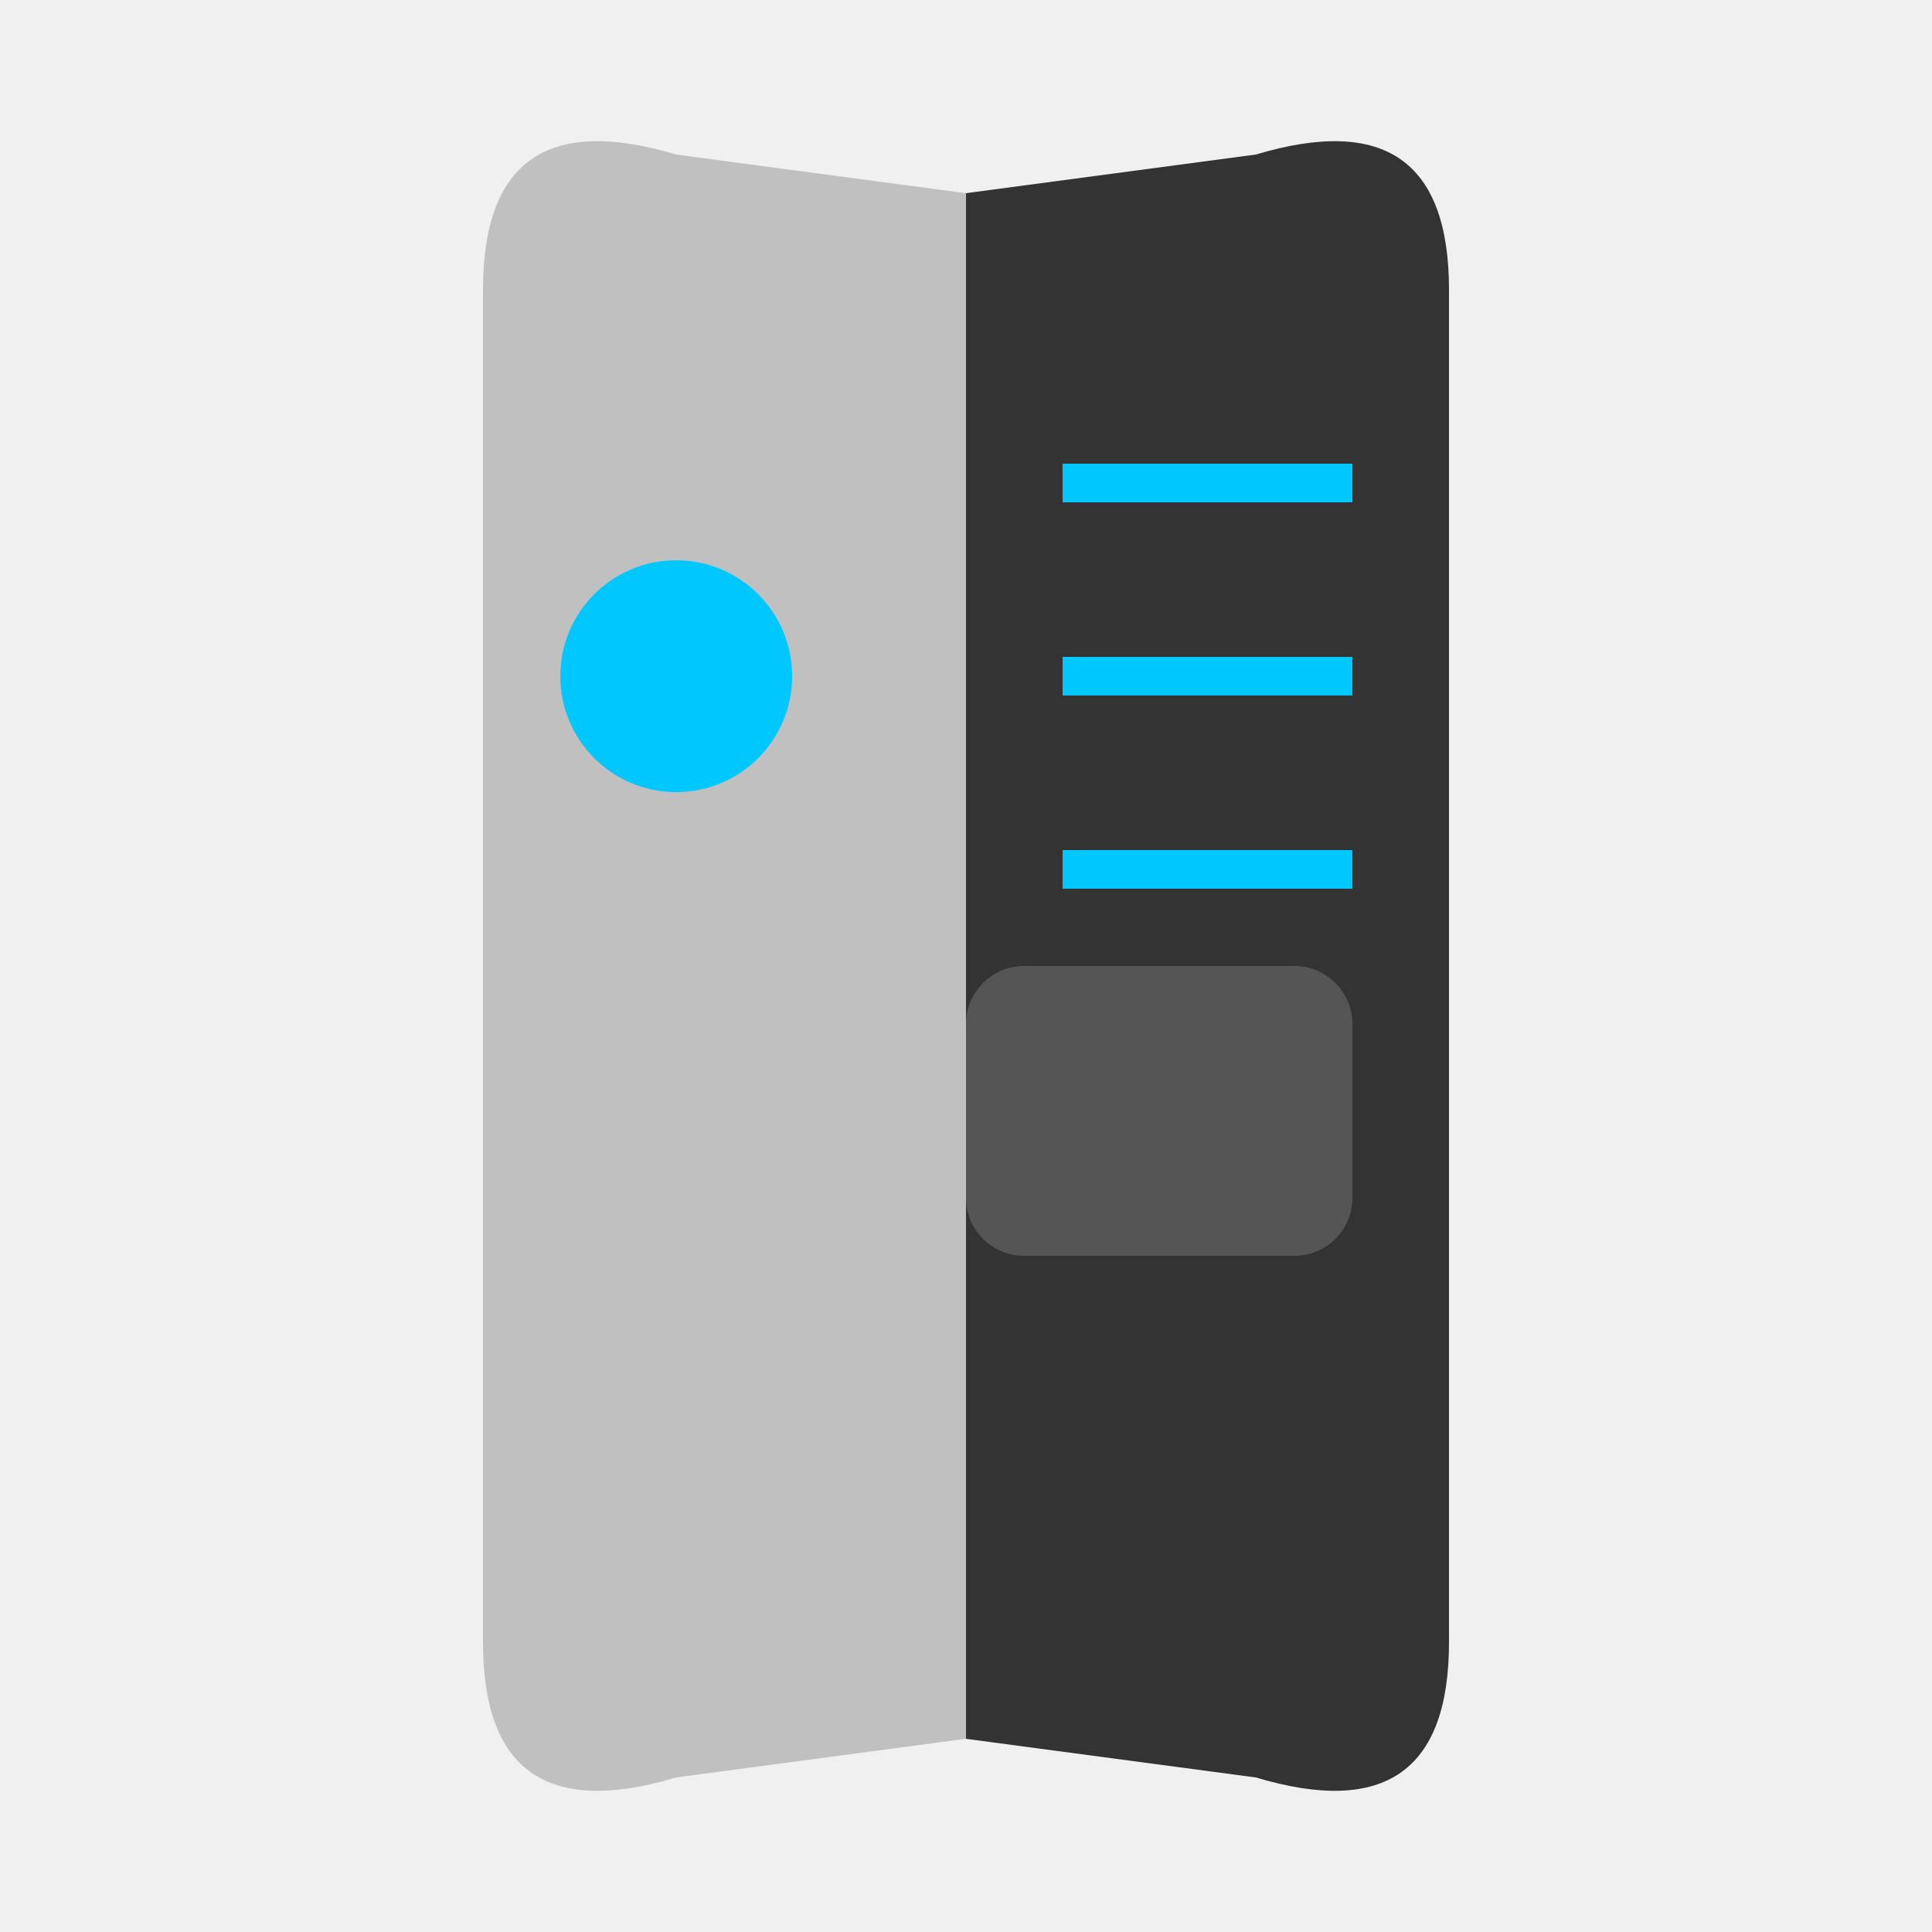
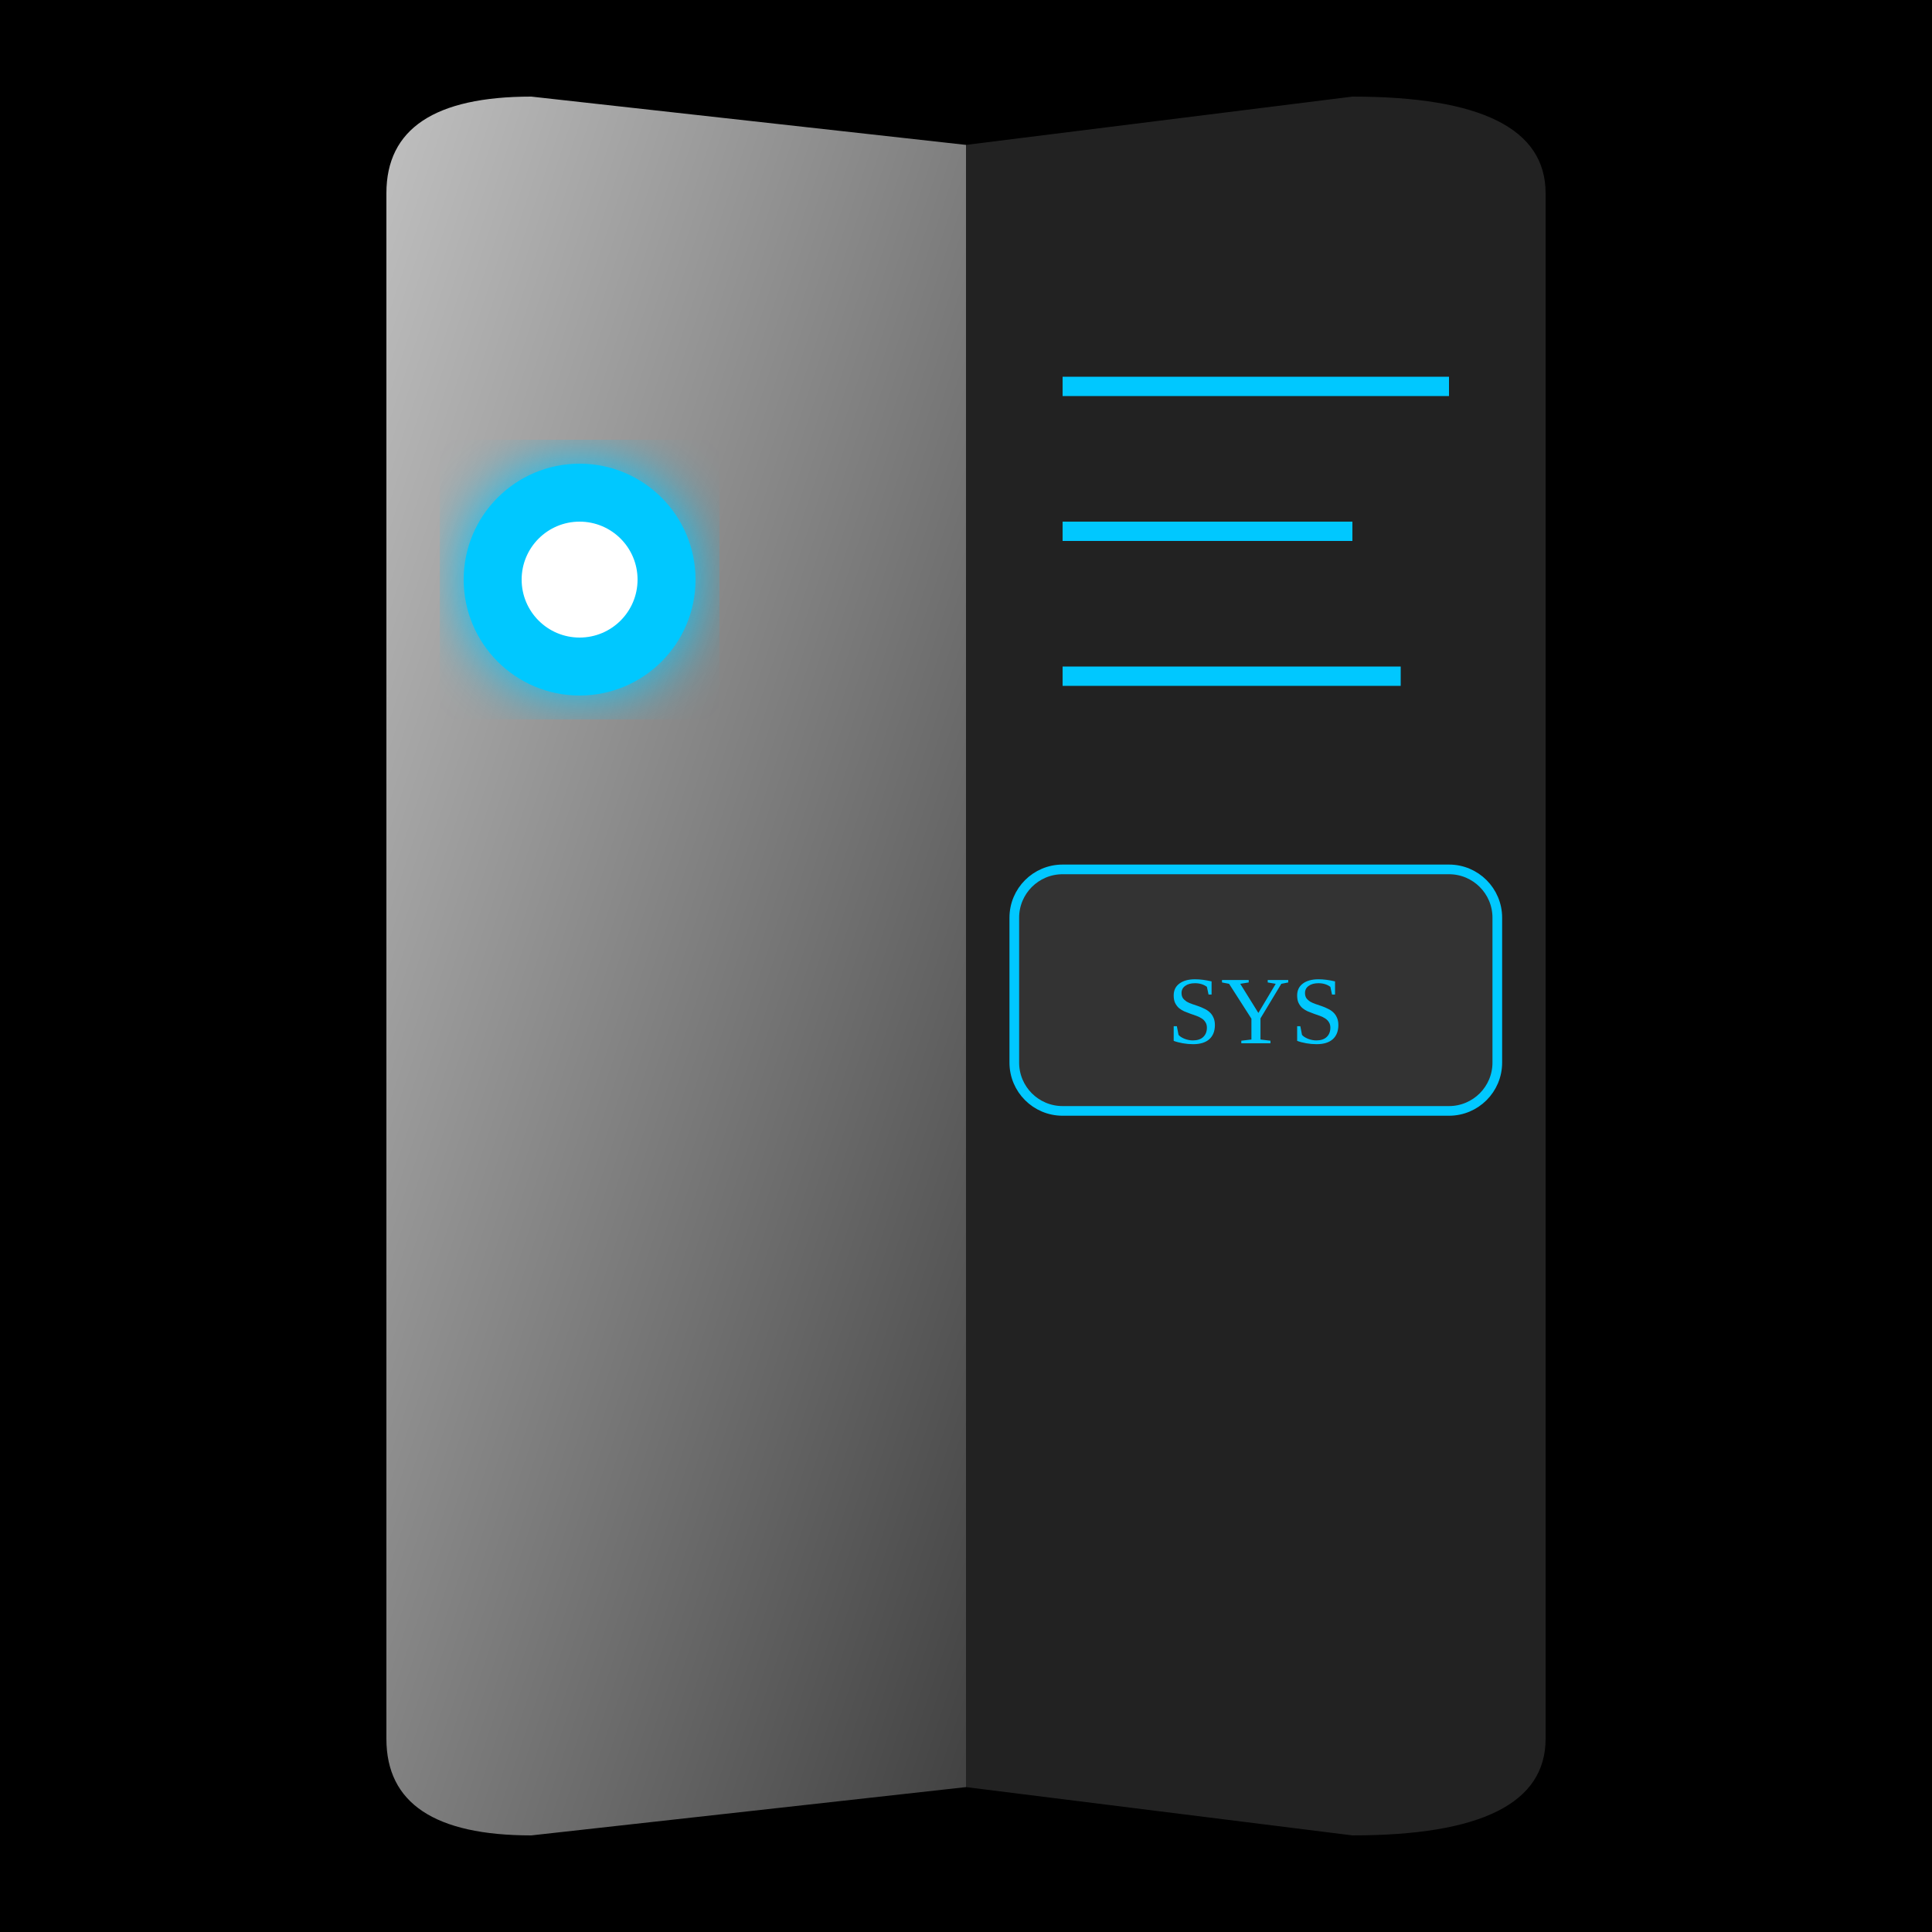
- <svg xmlns="http://www.w3.org/2000/svg" viewBox="0 0 100 100">
-   <path d="M25 15 Q25 5 35 8 L50 10 L50 90 L35 92 Q25 95 25 85 Z" fill="#c0c0c0" />
-   <path d="M50 10 L65 8 Q75 5 75 15 L75 85 Q75 95 65 92 L50 90 Z" fill="#333" />
-   <circle cx="35" cy="35" r="6" fill="#00c8ff" />
-   <path d="M55 25 L70 25 M55 35 L70 35 M55 45 L70 45" stroke="#00c8ff" stroke-width="2" />
-   <rect x="50" y="50" width="20" height="15" rx="3" fill="#555" />
+ <svg xmlns="http://www.w3.org/2000/svg" viewBox="0 0 200 200">
+   <defs>
+     <linearGradient id="chrome" x1="0%" y1="0%" x2="100%" y2="100%">
+       <stop offset="0%" stop-color="#c0c0c0" />
+       <stop offset="50%" stop-color="#808080" />
+       <stop offset="100%" stop-color="#404040" />
+     </linearGradient>
+     <filter id="cy_glow">
+       <feGaussianBlur stdDeviation="3" result="b" />
+       <feMerge>
+         <feMergeNode in="b" />
+         <feMergeNode in="SourceGraphic" />
+       </feMerge>
+     </filter>
+   </defs>
+   <rect width="200" height="200" fill="#000" />
+   <path d="M40 20 Q40 10 55 10 L100 15 L100 185 L55 190 Q40 190 40 180 Z" fill="url(#chrome)" />
+   <path d="M100 15 L140 10 Q160 10 160 20 L160 180 Q160 190 140 190 L100 185 Z" fill="#222" />
+   <circle cx="60" cy="60" r="12" fill="#00c8ff" filter="url(#cy_glow)" />
+   <circle cx="60" cy="60" r="6" fill="#fff" />
+   <path d="M110 40 L150 40 M110 55 L140 55 M110 70 L145 70" stroke="#00c8ff" stroke-width="2" />
+   <rect x="105" y="90" width="50" height="25" rx="5" fill="#333" stroke="#00c8ff" />
+   <text x="130" y="108" text-anchor="middle" fill="#00c8ff" font-size="10">SYS</text>
</svg>
